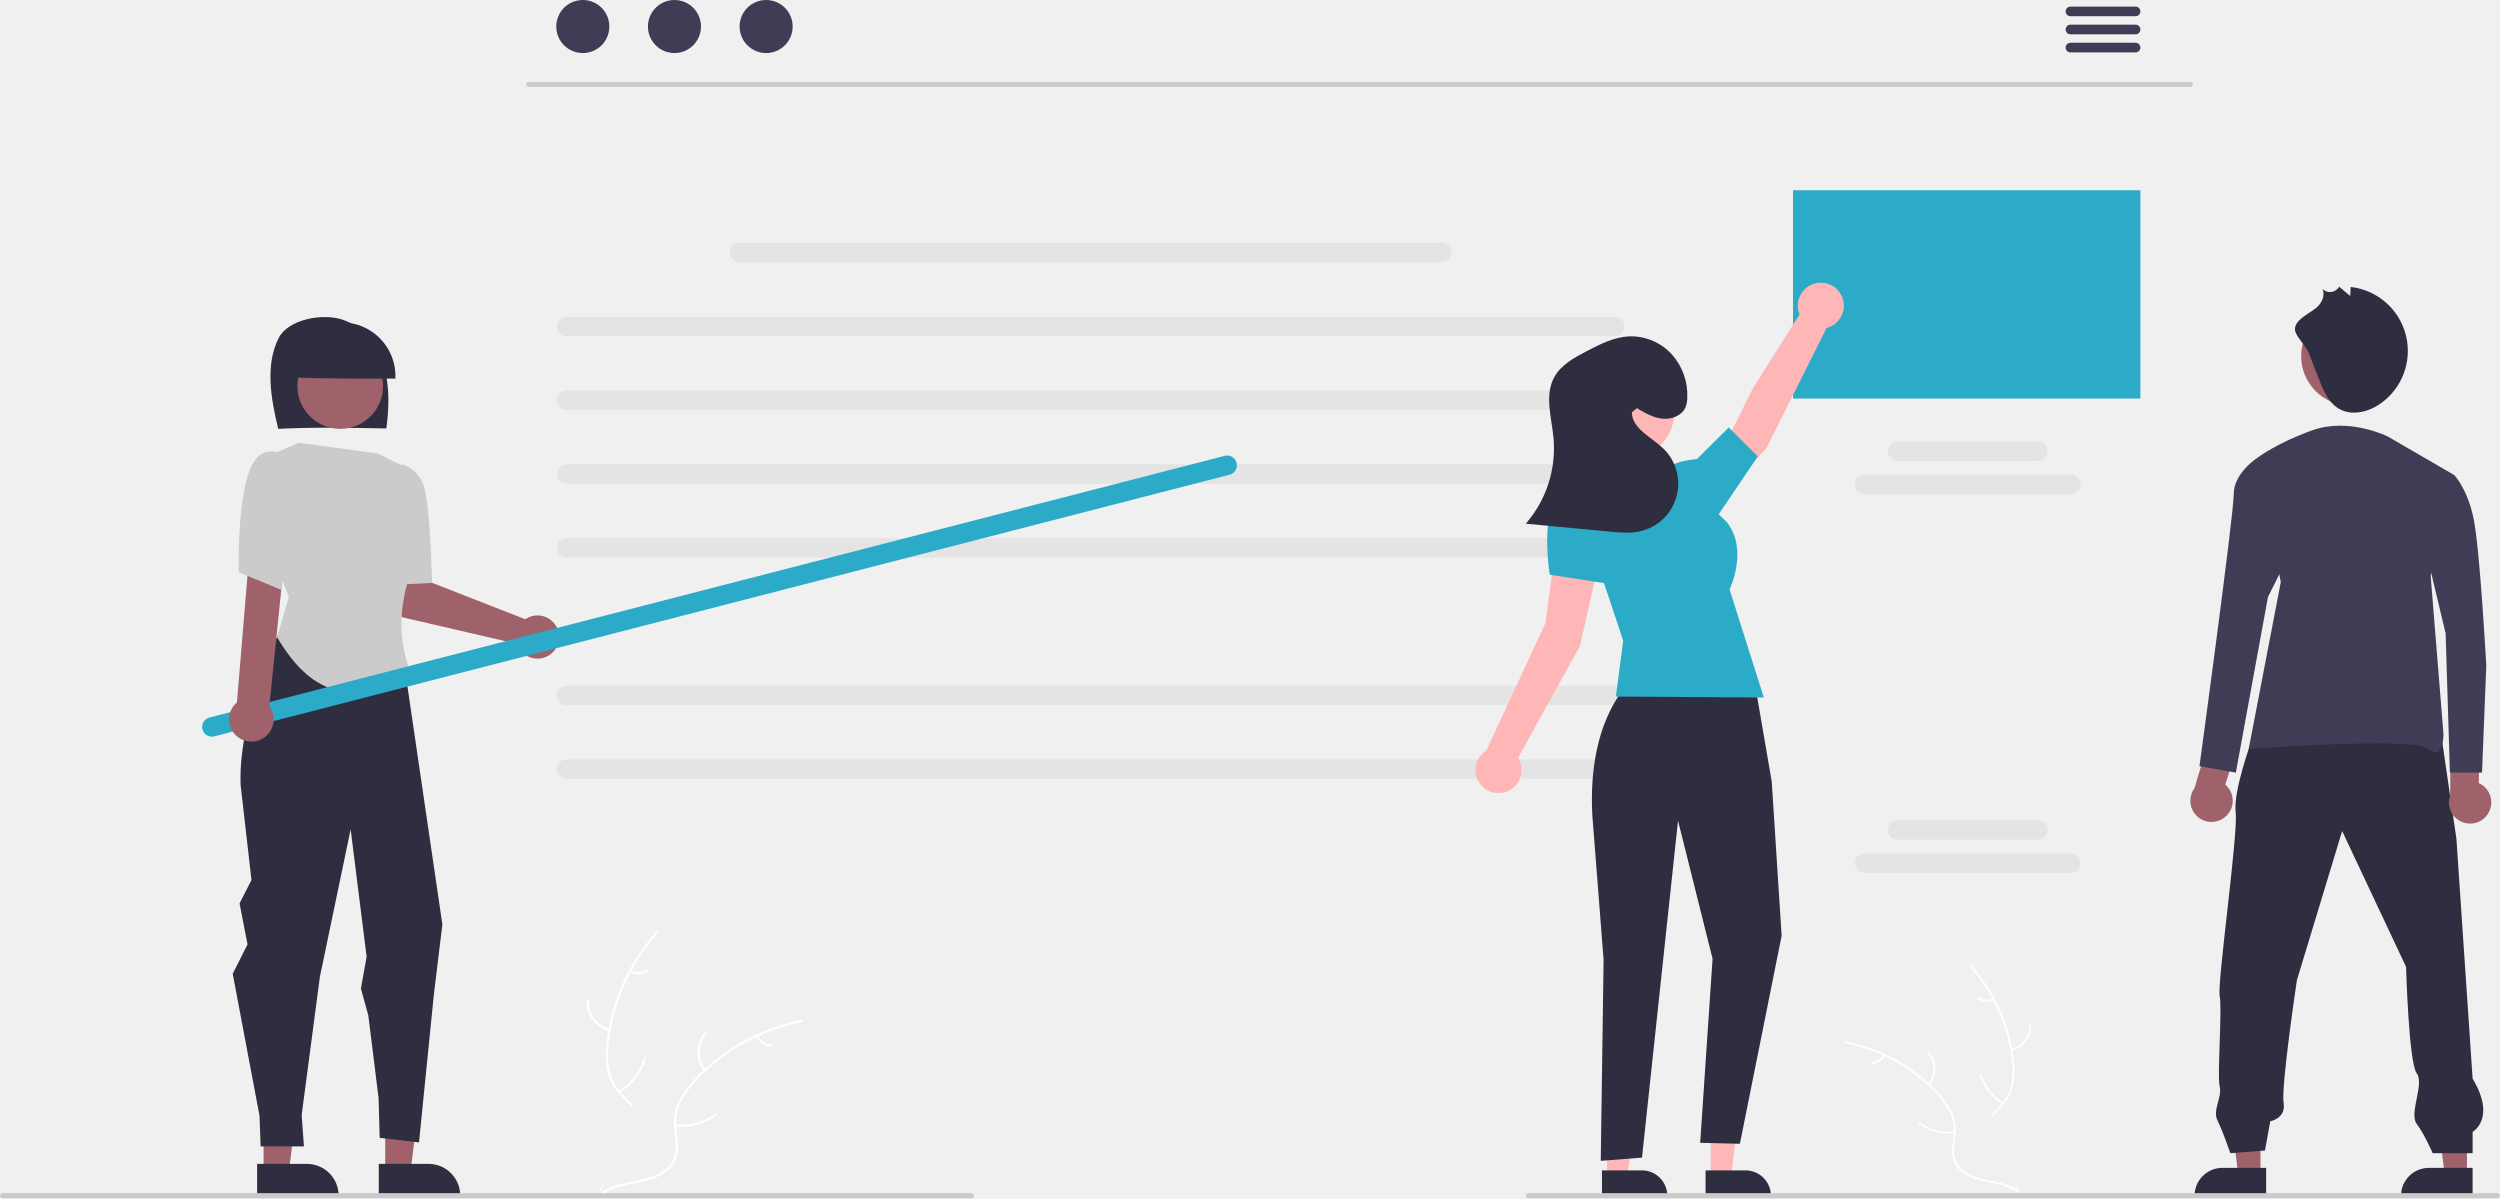
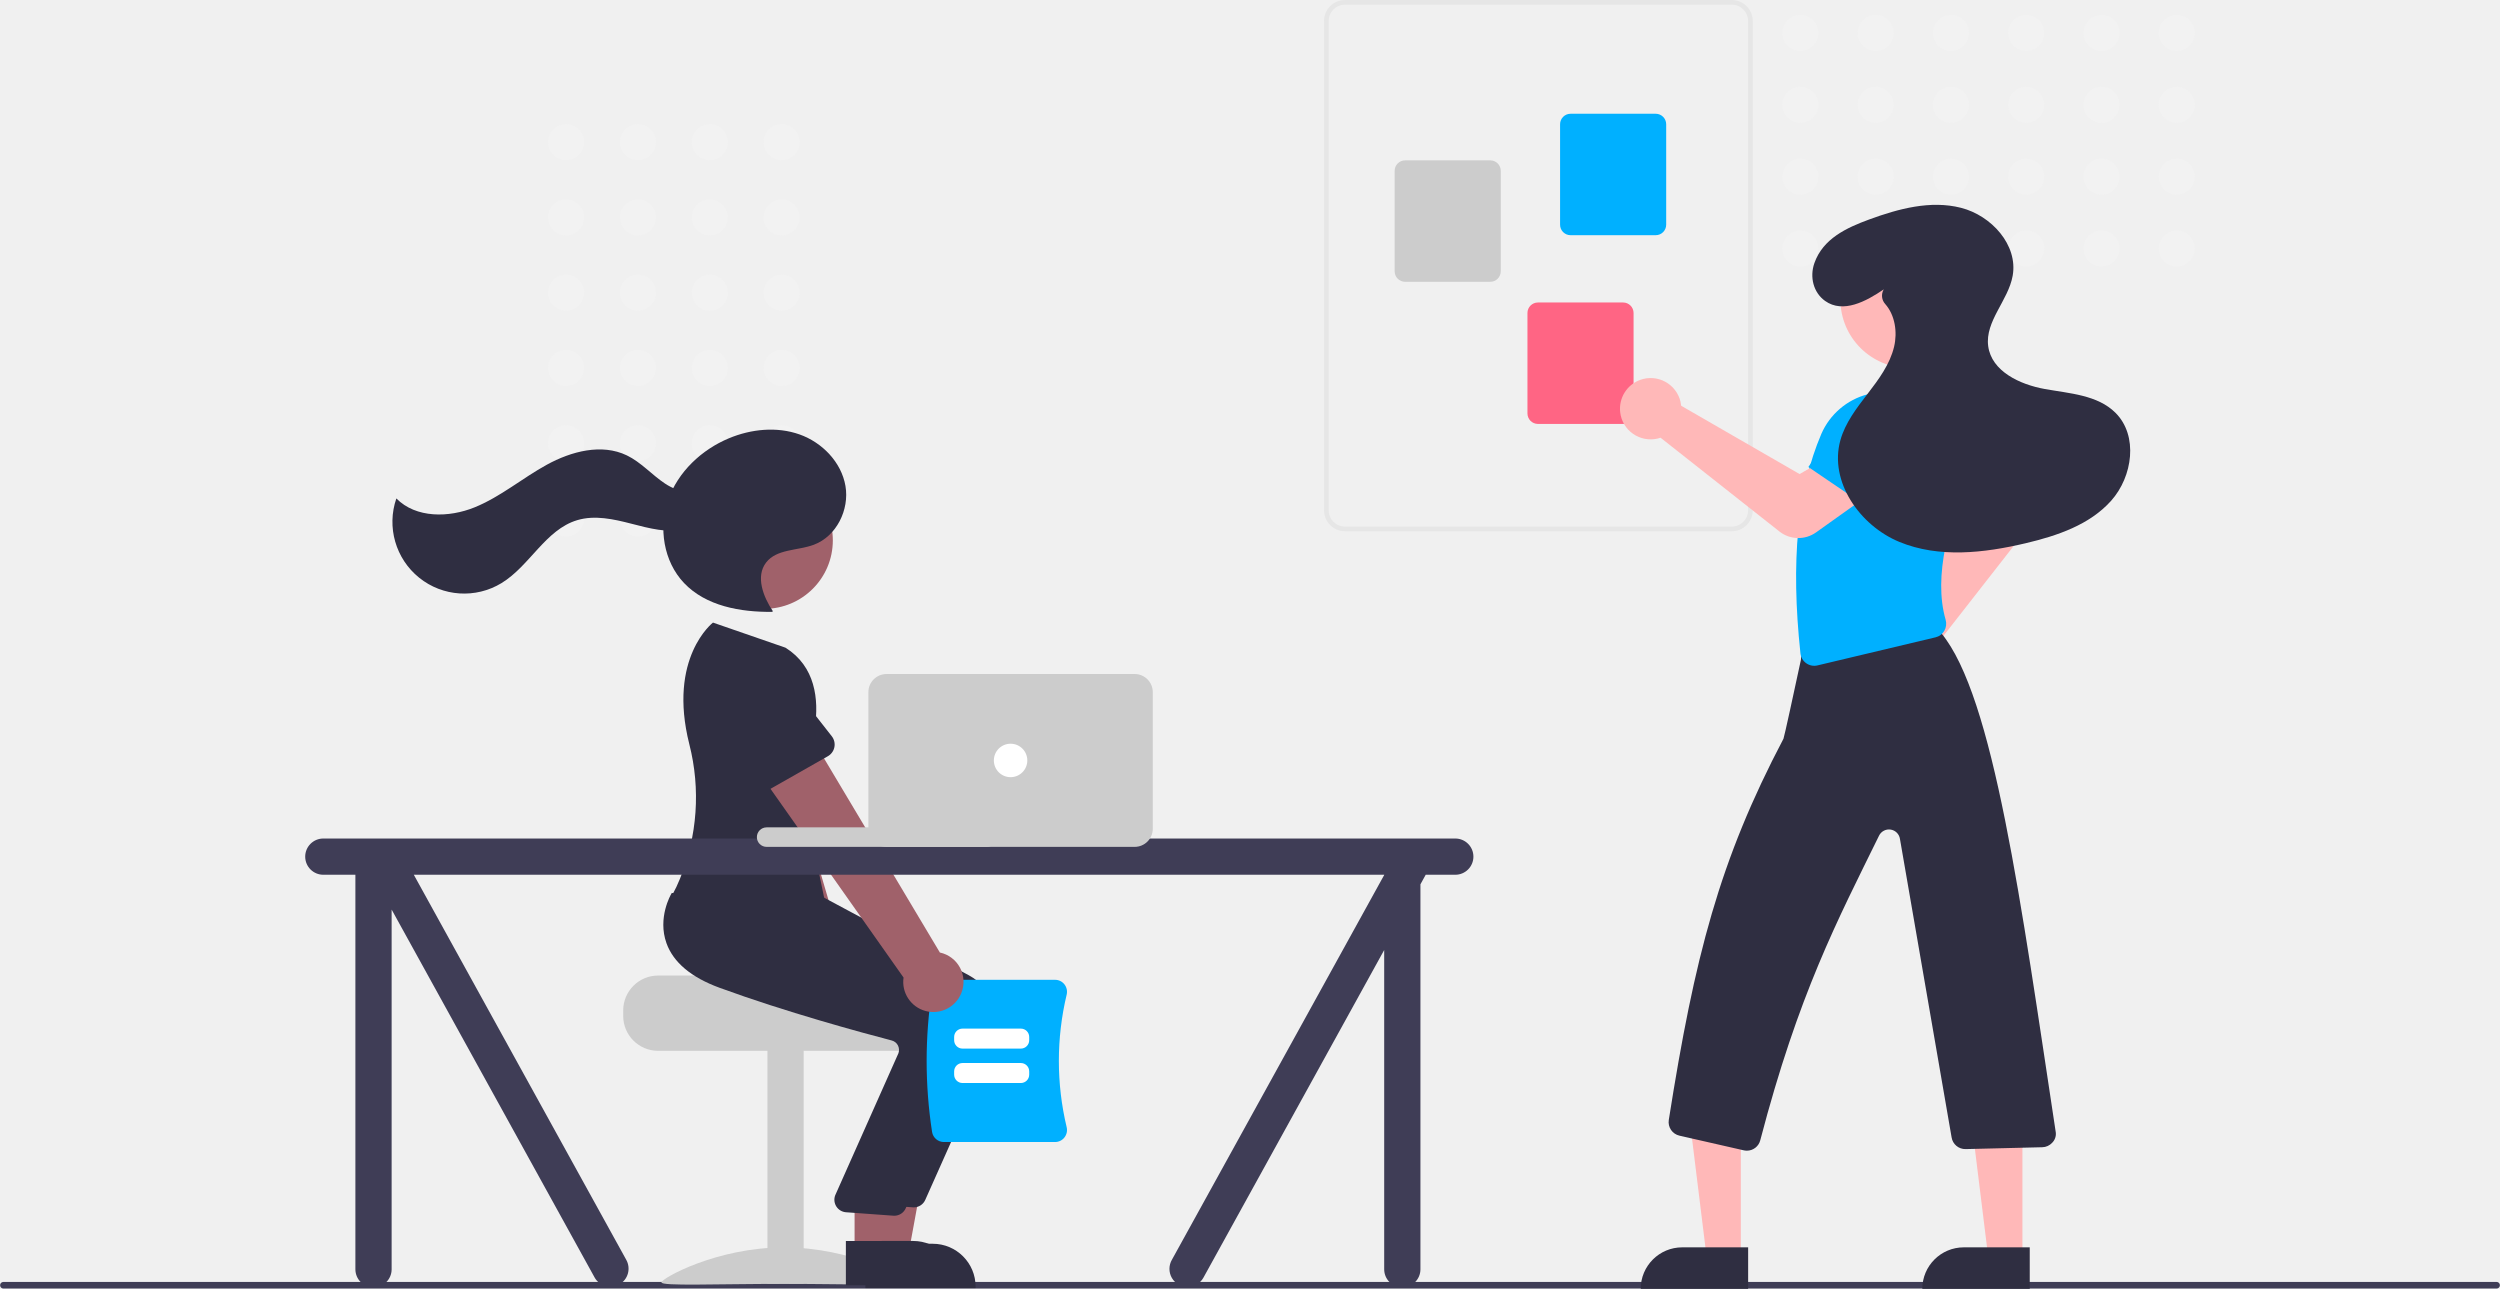
- <svg xmlns="http://www.w3.org/2000/svg" id="f0fbb583-2d55-47e7-b5da-af8190aa8b00" data-name="Layer 1" width="983" height="471.149" viewBox="0 0 983 471.149">
-   <path d="M333.732,626.165c2.431-19.55,14.548-38.813,33.193-45.176a90.77,90.77,0,0,0,.004,62.32c2.865,7.75,6.859,16.071,4.164,23.882-1.677,4.86-5.779,8.578-10.364,10.903-4.585,2.325-9.674,3.433-14.7,4.519l-.989.818C337.063,665.418,331.301,645.715,333.732,626.165Z" transform="translate(-108.5 -214.4253)" fill="#f0f0f0" />
-   <path d="M367.11,581.359a77.584,77.584,0,0,0-19.287,43.664,33.41,33.41,0,0,0,.38,10.461,19.162,19.162,0,0,0,4.766,8.888c2.148,2.36,4.619,4.526,6.156,7.367a11.733,11.733,0,0,1,.573,9.579c-1.357,3.892-4.032,7.065-6.755,10.076-3.024,3.344-6.217,6.769-7.503,11.202-.156.537-.98.264-.825-.272,2.236-7.712,9.723-12.093,13.293-19.039,1.666-3.241,2.365-7.004.803-10.426-1.366-2.992-3.912-5.227-6.107-7.598a20.448,20.448,0,0,1-4.984-8.517,30.887,30.887,0,0,1-.781-10.408,75.271,75.271,0,0,1,5.497-22.874,78.96,78.96,0,0,1,14.198-22.753c.371-.416.943.238.575.651Z" transform="translate(-108.5 -214.4253)" fill="#fff" />
-   <path d="M348.057,619.769a11.64,11.64,0,0,1-8.86-12.193c.044-.557.912-.514.867.043a10.778,10.778,0,0,0,8.265,11.326c.544.129.268.953-.272.825Z" transform="translate(-108.5 -214.4253)" fill="#fff" />
-   <path d="M351.722,643.319a22.435,22.435,0,0,0,10.019-12.921c.158-.537.982-.264.825.272a23.336,23.336,0,0,1-10.453,13.424c-.481.286-.869-.491-.391-.776Z" transform="translate(-108.5 -214.4253)" fill="#fff" />
-   <path d="M356.544,595.945a6.589,6.589,0,0,0,6.244-.317c.478-.292.865.486.391.776a7.383,7.383,0,0,1-6.907.366.449.449,0,0,1-.276-.548.436.436,0,0,1,.548-.276Z" transform="translate(-108.5 -214.4253)" fill="#fff" />
-   <path d="M423.758,615.909c-.293.191-.586.381-.88.579a86.772,86.772,0,0,0-11.095,8.662c-.271.242-.542.491-.806.74a91.477,91.477,0,0,0-19.867,27.195,88.835,88.835,0,0,0-4.866,12.59c-1.796,5.958-3.268,12.561-6.823,17.434a15.241,15.241,0,0,1-1.187,1.466H346.115c-.073-.037-.146-.066-.22-.103l-1.282.059c.052-.227.11-.462.161-.689.029-.132.066-.264.095-.396.022-.088.044-.176.059-.257.007-.029.015-.059.022-.081.015-.081.037-.154.052-.227q.484-1.968.997-3.935c0-.007,0-.007.007-.015a130.62,130.62,0,0,1,10.992-28.859c.147-.271.293-.55.454-.821a84.768,84.768,0,0,1,7.614-11.549,74.937,74.937,0,0,1,4.991-5.709,62.317,62.317,0,0,1,15.594-11.681c11.52-6.082,24.857-8.413,37.169-4.697C423.135,615.711,423.443,615.806,423.758,615.909Z" transform="translate(-108.5 -214.4253)" fill="#f0f0f0" />
-   <path d="M423.686,616.316a77.584,77.584,0,0,0-41.689,23.251,33.41,33.41,0,0,0-5.995,8.582,19.162,19.162,0,0,0-1.546,9.966c.294,3.178.963,6.394.48,9.588a11.733,11.733,0,0,1-5.309,7.993c-3.427,2.291-7.472,3.213-11.46,3.978-4.427.849-9.039,1.661-12.735,4.427-.448.335-.941-.379-.494-.714,6.429-4.811,15.044-3.802,22.077-7.198,3.282-1.585,6.106-4.168,6.919-7.841.711-3.211.024-6.529-.302-9.744a20.448,20.448,0,0,1,1.148-9.801,30.887,30.887,0,0,1,5.643-8.78,75.27,75.27,0,0,1,18.161-14.954,78.96,78.96,0,0,1,25.035-9.619c.547-.108.61.758.067.866Z" transform="translate(-108.5 -214.4253)" fill="#fff" />
-   <path d="M385.348,635.513a11.64,11.64,0,0,1,.267-15.07c.371-.418,1.038.138.667.557a10.778,10.778,0,0,0-.219,14.019c.356.43-.36.922-.714.494Z" transform="translate(-108.5 -214.4253)" fill="#fff" />
-   <path d="M374.095,656.524a22.435,22.435,0,0,0,15.779-4.285c.449-.333.943.381.494.714a23.336,23.336,0,0,1-16.428,4.425c-.556-.062-.398-.916.155-.854Z" transform="translate(-108.5 -214.4253)" fill="#fff" />
-   <path d="M406.468,621.601a6.589,6.589,0,0,0,5.176,3.506c.557.055.398.909-.155.854a7.383,7.383,0,0,1-5.735-3.866.449.449,0,0,1,.11-.604.436.436,0,0,1,.604.11Z" transform="translate(-108.5 -214.4253)" fill="#fff" />
-   <path d="M911.84,633.079c-2.102-16.902-12.577-33.555-28.696-39.055a78.472,78.472,0,0,1-.004,53.876c-2.477,6.7-5.929,13.894-3.6,20.646,1.45,4.202,4.996,7.416,8.96,9.426,3.964,2.01,8.364,2.968,12.708,3.907l.855.707C908.96,667.013,913.942,649.98,911.84,633.079Z" transform="translate(-108.5 -214.4253)" fill="#f0f0f0" />
-   <path d="M882.984,594.343a67.072,67.072,0,0,1,16.674,37.748,28.883,28.883,0,0,1-.329,9.044,16.566,16.566,0,0,1-4.12,7.684c-1.857,2.04-3.993,3.912-5.322,6.369a10.143,10.143,0,0,0-.496,8.281c1.173,3.365,3.485,6.107,5.84,8.711,2.614,2.891,5.375,5.852,6.486,9.684.135.464.847.228.713-.235-1.933-6.667-8.405-10.455-11.492-16.46-1.44-2.802-2.045-6.055-.695-9.013,1.181-2.587,3.382-4.519,5.28-6.569a17.677,17.677,0,0,0,4.309-7.363,26.702,26.702,0,0,0,.675-8.998,65.072,65.072,0,0,0-4.753-19.775,68.262,68.262,0,0,0-12.274-19.67c-.321-.359-.816.206-.497.563Z" transform="translate(-108.5 -214.4253)" fill="#fff" />
-   <path d="M899.456,627.549a10.063,10.063,0,0,0,7.66-10.541c-.038-.481-.788-.445-.75.037a9.318,9.318,0,0,1-7.145,9.791c-.47.112-.232.824.235.713Z" transform="translate(-108.5 -214.4253)" fill="#fff" />
-   <path d="M896.288,647.909a19.396,19.396,0,0,1-8.661-11.17c-.136-.464-.849-.228-.713.235a20.174,20.174,0,0,0,9.037,11.606c.416.247.752-.425.338-.67Z" transform="translate(-108.5 -214.4253)" fill="#fff" />
-   <path d="M892.119,606.953a5.696,5.696,0,0,1-5.398-.274c-.413-.252-.748.42-.338.67a6.383,6.383,0,0,0,5.971.316.388.388,0,0,0,.239-.474.377.377,0,0,0-.474-.239Z" transform="translate(-108.5 -214.4253)" fill="#fff" />
-   <path d="M834.011,624.212c.253.165.507.329.76.501a75.016,75.016,0,0,1,9.592,7.488c.234.209.469.424.697.64a79.083,79.083,0,0,1,17.175,23.511,76.799,76.799,0,0,1,4.207,10.884c1.552,5.151,2.826,10.859,5.898,15.072a13.174,13.174,0,0,0,1.026,1.267h27.768c.063-.032.127-.057.19-.089l1.109.051c-.045-.196-.095-.399-.14-.596-.025-.114-.057-.228-.082-.342-.019-.076-.038-.152-.051-.222-.006-.025-.013-.051-.019-.07-.013-.07-.032-.133-.045-.196q-.418-1.701-.862-3.402c0-.006,0-.006-.006-.013a112.922,112.922,0,0,0-9.503-24.949c-.127-.234-.253-.475-.393-.71a73.284,73.284,0,0,0-6.583-9.985,64.785,64.785,0,0,0-4.314-4.935,53.874,53.874,0,0,0-13.482-10.099c-9.959-5.258-21.49-7.273-32.133-4.061C834.55,624.041,834.284,624.123,834.011,624.212Z" transform="translate(-108.5 -214.4253)" fill="#f0f0f0" />
-   <path d="M834.074,624.565a67.073,67.073,0,0,1,36.04,20.101,28.884,28.884,0,0,1,5.183,7.419,16.566,16.566,0,0,1,1.336,8.616c-.254,2.747-.833,5.528-.415,8.289a10.143,10.143,0,0,0,4.59,6.91c2.963,1.98,6.46,2.778,9.907,3.439,3.828.734,7.815,1.436,11.009,3.827.387.29.814-.328.427-.617-5.558-4.16-13.006-3.287-19.086-6.223-2.837-1.37-5.278-3.604-5.981-6.778-.615-2.776-.021-5.644.261-8.423a17.677,17.677,0,0,0-.993-8.473,26.703,26.703,0,0,0-4.878-7.591,65.072,65.072,0,0,0-15.7-12.928,68.262,68.262,0,0,0-21.643-8.316c-.473-.094-.527.655-.058.749Z" transform="translate(-108.5 -214.4253)" fill="#fff" />
-   <path d="M867.218,641.16a10.063,10.063,0,0,0-.231-13.028c-.32-.361-.897.12-.576.481a9.318,9.318,0,0,1,.19,12.12c-.308.372.311.797.617.427Z" transform="translate(-108.5 -214.4253)" fill="#fff" />
-   <path d="M876.946,659.324a19.396,19.396,0,0,1-13.641-3.704c-.388-.288-.815.329-.427.617a20.174,20.174,0,0,0,14.202,3.826c.481-.053.344-.792-.134-.739Z" transform="translate(-108.5 -214.4253)" fill="#fff" />
-   <path d="M848.959,629.133a5.696,5.696,0,0,1-4.475,3.031c-.481.047-.344.786.134.739a6.383,6.383,0,0,0,4.958-3.342.388.388,0,0,0-.095-.522.377.377,0,0,0-.522.095Z" transform="translate(-108.5 -214.4253)" fill="#fff" />
-   <path d="M969.8,248.57H316.312a.948.948,0,0,1,0-1.897H969.8a.948.948,0,1,1,0,1.897Z" transform="translate(-108.5 -214.4253)" fill="#cacaca" />
-   <circle cx="229.16" cy="10.433" r="10.433" fill="#3f3d56" />
-   <circle cx="265.201" cy="10.433" r="10.433" fill="#3f3d56" />
-   <circle cx="301.242" cy="10.433" r="10.433" fill="#3f3d56" />
-   <path d="M948.205,220.807H922.597a1.897,1.897,0,0,1,0-3.794h25.608a1.897,1.897,0,1,1,0,3.794Z" transform="translate(-108.5 -214.4253)" fill="#3f3d56" />
-   <path d="M948.205,227.92H922.597a1.897,1.897,0,0,1,0-3.794h25.608a1.897,1.897,0,1,1,0,3.794Z" transform="translate(-108.5 -214.4253)" fill="#3f3d56" />
-   <path d="M948.205,235.034H922.597a1.897,1.897,0,0,1,0-3.794h25.608a1.897,1.897,0,1,1,0,3.794Z" transform="translate(-108.5 -214.4253)" fill="#3f3d56" />
-   <rect x="705.024" y="74.816" width="136.578" height="81.887" fill="#2babc8" />
-   <path d="M922.854,408.747H841.591a3.828,3.828,0,0,1,0-7.655h81.264a3.828,3.828,0,0,1,0,7.655Z" transform="translate(-108.5 -214.4253)" fill="#e4e4e4" />
-   <path d="M909.752,395.645h-55.059a3.828,3.828,0,1,1,0-7.655h55.059a3.828,3.828,0,1,1,0,7.655Z" transform="translate(-108.5 -214.4253)" fill="#e4e4e4" />
-   <rect x="705.024" y="223.724" width="136.578" height="81.887" fill="#f0f0f0" />
-   <path d="M922.854,557.655H841.591a3.828,3.828,0,0,1,0-7.655h81.264a3.828,3.828,0,0,1,0,7.655Z" transform="translate(-108.5 -214.4253)" fill="#e4e4e4" />
-   <path d="M909.752,544.553h-55.059a3.828,3.828,0,1,1,0-7.655h55.059a3.828,3.828,0,1,1,0,7.655Z" transform="translate(-108.5 -214.4253)" fill="#e4e4e4" />
-   <path d="M743.488,346.655H331.225a3.828,3.828,0,0,1,0-7.655H743.488a3.828,3.828,0,0,1,0,7.655Z" transform="translate(-108.5 -214.4253)" fill="#e4e4e4" />
-   <path d="M743.488,375.655H331.225a3.828,3.828,0,0,1,0-7.655H743.488a3.828,3.828,0,0,1,0,7.655Z" transform="translate(-108.5 -214.4253)" fill="#e4e4e4" />
-   <path d="M743.488,404.655H331.225a3.828,3.828,0,0,1,0-7.655H743.488a3.828,3.828,0,0,1,0,7.655Z" transform="translate(-108.5 -214.4253)" fill="#e4e4e4" />
-   <path d="M743.488,433.655H331.225a3.828,3.828,0,0,1,0-7.655H743.488a3.828,3.828,0,0,1,0,7.655Z" transform="translate(-108.5 -214.4253)" fill="#e4e4e4" />
-   <path d="M743.488,491.655H331.225a3.828,3.828,0,0,1,0-7.655H743.488a3.828,3.828,0,0,1,0,7.655Z" transform="translate(-108.5 -214.4253)" fill="#e4e4e4" />
-   <path d="M743.488,520.655H331.225a3.828,3.828,0,0,1,0-7.655H743.488a3.828,3.828,0,0,1,0,7.655Z" transform="translate(-108.5 -214.4253)" fill="#e4e4e4" />
-   <path d="M675.386,317.553H399.327a3.828,3.828,0,1,1,0-7.655h276.059a3.828,3.828,0,1,1,0,7.655Z" transform="translate(-108.5 -214.4253)" fill="#e4e4e4" />
-   <polygon points="672.663 462.791 680.633 462.791 684.425 432.047 672.662 432.048 672.663 462.791" fill="#ffb6b6" />
-   <path d="M779.13,674.614l15.697-.001h.001a10.004,10.004,0,0,1,10.003,10.003v.325l-25.7.001Z" transform="translate(-108.5 -214.4253)" fill="#2f2e41" />
-   <polygon points="631.925 462.791 639.895 462.791 643.687 432.047 631.923 432.048 631.925 462.791" fill="#ffb6b6" />
-   <path d="M738.392,674.614l15.697-.001h.001a10.004,10.004,0,0,1,10.003,10.003v.325l-25.7.001Z" transform="translate(-108.5 -214.4253)" fill="#2f2e41" />
-   <path d="M833.498,334.628a9.053,9.053,0,1,0-17.426,3.439l-18.317,28.98-11.402,22.98,9.41,8.351,7.241-7.621,23.683-47.366A9.048,9.048,0,0,0,833.498,334.628Z" transform="translate(-108.5 -214.4253)" fill="#ffb6b6" />
-   <path d="M738.442,429.684l-17.954-2.783-4.277,32.481-23.302,50.145a9.057,9.057,0,1,0,12.483,2.904l24.364-43.995Z" transform="translate(-108.5 -214.4253)" fill="#ffb6b6" />
-   <path d="M748.391,483.794s-15.789,14.6-13.782,51.31l4.423,56.712-1.115,79.054,16.217-1.274,14.168-132.484,13.579,54.318L777.005,663.787l15.621.362,16.413-81.773L805.149,521.761,798.614,483.794Z" transform="translate(-108.5 -214.4253)" fill="#2f2e41" />
-   <path d="M765.283,398.3l-37.721,10.562,19.18,57.465-2.867,21.984,58.16.377-13.469-42.491s7.559-15.544-1.072-26.439Z" transform="translate(-108.5 -214.4253)" fill="#2babc8" />
-   <path d="M760.757,407.353l4.526-9.053s-.146-2.275,10.489-3.401l12.478-12.402L799.672,393.88l-19.3,28.561Z" transform="translate(-108.5 -214.4253)" fill="#2babc8" />
-   <path d="M742.651,416.406s-13.579-15.088-21.124-7.544-3.676,31.533-3.676,31.533l23.497,3.646Z" transform="translate(-108.5 -214.4253)" fill="#2babc8" />
-   <path id="a1b14455-bb06-4eca-a63d-5bd2b70c7569" data-name="Ellipse 358" d="M749.538,358.407c23.126.104,23.124,35.266-.001,35.367C726.412,393.67,726.414,358.508,749.538,358.407Z" transform="translate(-108.5 -214.4253)" fill="#ffb6b6" />
-   <path d="M752.113,374.922c3.126,1.841,6.374,3.724,9.98,4.118s7.689-1.123,9.136-4.45a10.265,10.265,0,0,0,.708-3.616,24.036,24.036,0,0,0-6.084-17.224,21.797,21.797,0,0,0-16.727-7.072c-5.975.26-11.497,3.088-16.8,5.856-4.876,2.545-10.025,5.349-12.674,10.169-3.926,7.142-1.064,15.887-.302,24.002a45.217,45.217,0,0,1-10.901,33.632l32.904,3.118c4.004.379,8.088.754,12.013-.122a19.201,19.201,0,0,0,9.132-32.572c-4.67-4.496-12.181-7.68-12.366-14.16" transform="translate(-108.5 -214.4253)" fill="#2f2e41" />
-   <polygon points="888.827 462.055 880.097 462.055 875.944 428.383 888.828 428.383 888.827 462.055" fill="#9f616a" />
-   <path d="M999.553,684.942l-28.148-.001v-.356A10.957,10.957,0,0,1,982.361,673.629h.001l17.192.001Z" transform="translate(-108.5 -214.4253)" fill="#2f2e41" />
-   <polygon points="970.002 462.055 961.272 462.055 957.119 428.383 970.003 428.383 970.002 462.055" fill="#9f616a" />
-   <path d="M1080.728,684.942l-28.148-.001v-.356a10.957,10.957,0,0,1,10.956-10.956h.001l17.192.001Z" transform="translate(-108.5 -214.4253)" fill="#2f2e41" />
-   <path d="M993.847,505.604s-7.328,19.889-6.281,28.263-7.327,66.994-6.281,72.228-1.047,31.404,0,35.591-2.938,9.188-.844,13.376,5.032,12.794,5.032,12.794l13.608-1.047,2.094-11.515s6.281-1.047,5.234-7.328,5.234-48.152,5.234-48.152l17.795-58.62,25.123,53.386s1.047,37.684,4.187,41.871-3.14,15.702,0,19.889,6.281,11.515,6.281,11.515h15.702v-8.374s9.421-5.234,0-20.936l-6.366-94.296-6.281-42.918Z" transform="translate(-108.5 -214.4253)" fill="#2f2e41" />
-   <circle cx="924.37" cy="140.004" r="19.551" fill="#a0616a" />
-   <path d="M1016.232,353.081q2.069,5.287,4.139,10.574c1.696,4.333,3.639,8.969,7.614,11.388,4.908,2.986,11.463,1.53,16.212-1.704a25.316,25.316,0,0,0-11.395-46.077l-.196,3.539-4.343-3.64a4.222,4.222,0,0,1-6.563.928c1.141,2.365-.176,5.249-2.077,7.061-2.336,2.225-9.017,4.9-8.74,8.878C1011.066,346.682,1015.155,350.329,1016.232,353.081Z" transform="translate(-108.5 -214.4253)" fill="#2f2e41" />
-   <path d="M1086.688,534.525a8.279,8.279,0,0,0-3.547-12.188l.391-18.914-11.436-3.041L1071.919,527.1a8.323,8.323,0,0,0,14.769,7.425Z" transform="translate(-108.5 -214.4253)" fill="#9f616a" />
-   <path d="M1047.393,386.064s-15.151-7.575-29.46-2.525-21.884,10.942-21.884,10.942l9.259,48.819-12.626,65.653s64.812-5.05,70.703,0,5.892-5.892,5.892-5.892l-5.05-62.286,9.259-39.56Z" transform="translate(-108.5 -214.4253)" fill="#3f3d56" />
-   <path d="M983.447,535.645a8.278,8.278,0,0,0,.017-12.694l5.685-18.043-10.122-6.129L971.357,524.372a8.323,8.323,0,0,0,12.091,11.273Z" transform="translate(-108.5 -214.4253)" fill="#9f616a" />
-   <path d="M1001.941,394.482h-5.892s-9.259,5.892-9.259,14.309S973.323,515.688,973.323,515.688l14.309,2.525,12.626-69.02,9.259-18.518Z" transform="translate(-108.5 -214.4253)" fill="#3f3d56" />
-   <path d="M1057.494,401.215h15.992s5.05,5.05,7.575,16.834,5.05,58.078,5.05,58.078l-1.683,42.085h-12.626l-1.683-54.711-8.417-35.352Z" transform="translate(-108.5 -214.4253)" fill="#3f3d56" />
-   <path d="M316.181,457.229a8.533,8.533,0,0,0-1.159.679L277.58,443.272l-1.484-9.653-14.86.336.967,17.344a6.485,6.485,0,0,0,5.009,5.956l44.552,10.335a8.509,8.509,0,1,0,4.417-10.362Z" transform="translate(-108.5 -214.4253)" fill="#9f616a" />
-   <polygon points="151.465 460.884 161.403 460.883 166.13 422.552 151.463 422.552 151.465 460.884" fill="#9f616a" />
-   <path d="M257.43,672.065l19.571-.001h.001A12.473,12.473,0,0,1,289.474,684.536v.405l-32.044.001Z" transform="translate(-108.5 -214.4253)" fill="#2f2e41" />
-   <polygon points="103.639 460.884 113.577 460.883 118.305 422.552 103.638 422.552 103.639 460.884" fill="#9f616a" />
-   <path d="M209.604,672.065l19.571-.001h.001A12.473,12.473,0,0,1,241.649,684.536v.405l-32.044.001Z" transform="translate(-108.5 -214.4253)" fill="#2f2e41" />
-   <path d="M217.902,383.059c-2.83-11.686-5.228-24.866.11-35.629,3.704-7.468,17.404-9.983,25.258-7.292s13.532,9.99,16.029,17.948,2.207,16.534,1.119,24.807C245.973,382.615,231.529,382.338,217.902,383.059Z" transform="translate(-108.5 -214.4253)" fill="#2f2e41" />
-   <circle cx="133.777" cy="151.787" r="16.843" fill="#9f616a" />
-   <path d="M221.686,362.743a21.156,21.156,0,1,1,42.286.557C249.555,363.331,235.139,363.362,221.686,362.743Z" transform="translate(-108.5 -214.4253)" fill="#2f2e41" />
-   <path d="M228.298,445.197l-7.044,11.74s-19.292,36.182-18.144,66.173l4.269,37.356-4.685,9.167,3.136,16.129-5.824,11.554,10.528,55.778.448,12.097h17.025l-.896-12.321,7.168-54.34,12.097-58.018,6.272,50.083-2.24,12.545,2.912,10.528,4.032,32.481.448,15.681,15.457,1.792,5.824-58.018,3.36-27.682L264.433,455.181Z" transform="translate(-108.5 -214.4253)" fill="#2f2e41" />
-   <path d="M226.064,388.509l-10.487,4.454-5.89,24.377,12.402,31.76-4.636,15.869c14.034,24.006,31.405,27.494,51.845,12.099-4.326-12.146-3.701-24.635.61-37.38,0,0,10.753-10.013,3.241-23.03l-7.165-19.448-8.871-4.435Z" transform="translate(-108.5 -214.4253)" fill="#cbcbcb" />
-   <path d="M263.917,401.449l2.381-4.421s6.279.944,8.843,8.503,3.231,38.092,3.231,38.092l-13.434.68Z" transform="translate(-108.5 -214.4253)" fill="#cbcbcb" />
-   <path d="M591.921,401.091,192.702,503.977a3.828,3.828,0,0,1-1.91-7.413L590.011,393.678a3.828,3.828,0,1,1,1.91,7.413Z" transform="translate(-108.5 -214.4253)" fill="#2babc8" />
-   <path d="M211.289,505.081a8.708,8.708,0,0,0,3.114-12.985l6.512-63.665H206.842l-5.175,62.165a8.755,8.755,0,0,0,9.621,14.484Z" transform="translate(-108.5 -214.4253)" fill="#9f616a" />
-   <path d="M224.147,400.163l-4.932-6.972s-8.673-5.88-13.094,7.652-3.741,38.602-3.741,38.602l16.835,6.972Z" transform="translate(-108.5 -214.4253)" fill="#cbcbcb" />
-   <path d="M490.5,685.575h-381a1,1,0,0,1,0-2h381a1,1,0,0,1,0,2Z" transform="translate(-108.5 -214.4253)" fill="#cacaca" />
-   <path d="M1090.5,685.575h-381a1,1,0,0,1,0-2h381a1,1,0,0,1,0,2Z" transform="translate(-108.5 -214.4253)" fill="#cacaca" />
+ <svg xmlns="http://www.w3.org/2000/svg" data-name="Layer 1" width="896.675" height="462.272" viewBox="0 0 896.675 462.272">
+   <path d="M1047.147,681.033H152.853a1.191,1.191,0,0,1,0-2.381h894.294a1.191,1.191,0,0,1,0,2.381Z" transform="translate(-151.6623 -218.8641)" fill="#3f3d56" />
+   <circle cx="280.353" cy="50.98" r="6.467" fill="#f2f2f2" />
+   <circle cx="254.58" cy="50.98" r="6.467" fill="#f2f2f2" />
+   <circle cx="228.807" cy="50.98" r="6.467" fill="#f2f2f2" />
+   <circle cx="203.033" cy="50.98" r="6.467" fill="#f2f2f2" />
+   <circle cx="280.353" cy="77.98" r="6.467" fill="#f2f2f2" />
+   <circle cx="254.58" cy="77.98" r="6.467" fill="#f2f2f2" />
+   <circle cx="228.807" cy="77.98" r="6.467" fill="#f2f2f2" />
+   <circle cx="203.033" cy="77.98" r="6.467" fill="#f2f2f2" />
+   <circle cx="280.353" cy="104.98" r="6.467" fill="#f2f2f2" />
+   <circle cx="254.58" cy="104.98" r="6.467" fill="#f2f2f2" />
+   <circle cx="228.807" cy="104.98" r="6.467" fill="#f2f2f2" />
+   <circle cx="203.033" cy="104.98" r="6.467" fill="#f2f2f2" />
+   <circle cx="280.353" cy="131.98" r="6.467" fill="#f2f2f2" />
+   <circle cx="254.58" cy="131.98" r="6.467" fill="#f2f2f2" />
+   <circle cx="228.807" cy="131.98" r="6.467" fill="#f2f2f2" />
+   <circle cx="203.033" cy="131.98" r="6.467" fill="#f2f2f2" />
+   <circle cx="280.353" cy="158.98" r="6.467" fill="#f2f2f2" />
+   <circle cx="254.58" cy="158.98" r="6.467" fill="#f2f2f2" />
+   <circle cx="228.807" cy="158.98" r="6.467" fill="#f2f2f2" />
+   <circle cx="203.033" cy="158.98" r="6.467" fill="#f2f2f2" />
+   <circle cx="280.353" cy="185.98" r="6.467" fill="#f2f2f2" />
+   <circle cx="254.58" cy="185.98" r="6.467" fill="#f2f2f2" />
+   <circle cx="228.807" cy="185.98" r="6.467" fill="#f2f2f2" />
+   <circle cx="203.033" cy="185.98" r="6.467" fill="#f2f2f2" />
+   <path d="M375.19,581.264v2a12.511,12.511,0,0,0,12.5,12.5h90a12.505,12.505,0,0,0,12.5-12.5v-2a12.41,12.41,0,0,0-2.9-8,12.859,12.859,0,0,0-2.11-2s-49.48-1.12-49.48-2.5H387.69A12.517,12.517,0,0,0,375.19,581.264Z" transform="translate(-151.6623 -218.8641)" fill="#ccc" />
+   <rect x="275.252" y="376.403" width="13" height="84" fill="#ccc" />
+   <path d="M476.914,678.811c0,1.405-19.699.543-44,.543s-44,.861-44-.543,19.699-12.543,44-12.543S476.914,677.406,476.914,678.811Z" transform="translate(-151.6623 -218.8641)" fill="#ccc" />
+   <path d="M459.041,579.568a10.743,10.743,0,0,0-3.807-16.027L427.681,469.656l-20.981,10.276,33.681,89.055a10.801,10.801,0,0,0,18.66,10.581Z" transform="translate(-151.6623 -218.8641)" fill="#a0616a" />
+   <path d="M433.923,485.335l-23.483,6.357a4.817,4.817,0,0,1-6.042-4.086l-2.838-24.087a13.377,13.377,0,0,1,25.846-6.915l9.674,22.156a4.817,4.817,0,0,1-3.156,6.576Z" transform="translate(-151.6623 -218.8641)" fill="#00b0ff" />
+   <polygon points="313.516 450.101 325.776 450.1 331.609 418.304 313.514 418.304 313.516 450.101" fill="#a0616a" />
+   <path d="M462.051,664.962l24.144-.001h.001a15.386,15.386,0,0,1,15.386,15.386v.5l-39.531.001Z" transform="translate(-151.6623 -218.8641)" fill="#2f2e41" />
+   <path d="M479.409,651.914q-.214,0-.43-.021l-16.967-1.235a4.5,4.5,0,0,1-3.809-6.029l22.707-51.015a3.498,3.498,0,0,0-.196-2.799,3.451,3.451,0,0,0-2.211-1.76c-10.677-2.791-38.072-10.223-61.786-18.918-10.16-3.726-16.559-9.109-19.019-16.002-3.243-9.087,1.555-17.374,1.76-17.722l.161-.272,22.315,2.028,24.191,2.058,53.013,28.428a20.086,20.086,0,0,1,8.819,25.784l-24.441,54.808A4.497,4.497,0,0,1,479.409,651.914Z" transform="translate(-151.6623 -218.8641)" fill="#2f2e41" />
+   <circle cx="274.15" cy="193.816" r="24.561" fill="#a0616a" />
+   <polygon points="306.516 449.101 318.776 449.1 324.609 417.304 306.514 417.304 306.516 449.101" fill="#a0616a" />
+   <path d="M455.051,663.962l24.144-.001h.001a15.386,15.386,0,0,1,15.386,15.386v.5l-39.531.001Z" transform="translate(-151.6623 -218.8641)" fill="#2f2e41" />
+   <path d="M472.409,654.914q-.214,0-.43-.021l-16.967-1.235a4.5,4.5,0,0,1-3.809-6.029l22.707-51.015a3.498,3.498,0,0,0-.196-2.799,3.451,3.451,0,0,0-2.211-1.76c-10.677-2.791-38.072-10.223-61.786-18.918-10.16-3.726-16.559-9.109-19.019-16.002-3.243-9.087,1.555-17.374,1.76-17.722l.161-.272,22.315,2.028,24.191,2.058,53.013,28.428a20.086,20.086,0,0,1,8.819,25.784l-24.441,54.808A4.497,4.497,0,0,1,472.409,654.914Z" transform="translate(-151.6623 -218.8641)" fill="#2f2e41" />
+   <path d="M433.387,451.168l-26-9s-16.322,12.54-8.481,43.649a77.012,77.012,0,0,1-3.4,48.32,49.778,49.778,0,0,1-2.619,5.531s29,35,56,9l-10.5-50.5S454.887,464.668,433.387,451.168Z" transform="translate(-151.6623 -218.8641)" fill="#2f2e41" />
+   <path d="M428.862,438.076c-3.496-5.232-6.254-12.488-2.406-17.466,3.799-4.914,11.292-4.19,17.111-6.365,8.104-3.029,12.804-12.549,11.338-21.076s-8.31-15.594-16.464-18.486-17.348-1.951-25.333,1.379c-9.829,4.1-18.261,12.03-21.797,22.076s-1.646,22.108,5.689,29.83c7.864,8.278,20.206,10.485,31.623,10.351" transform="translate(-151.6623 -218.8641)" fill="#2f2e41" />
+   <path d="M406.015,393.444c-4.405,3.586-11.125,1.993-15.854-1.154s-8.565-7.628-13.681-10.096c-9.019-4.35-19.924-1.458-28.702,3.36s-16.559,11.475-25.831,15.256-21.104,3.968-28.125-3.172a25.732,25.732,0,0,0,37.71,30.371c10.159-6.188,15.771-19.164,27.166-22.579,6.306-1.89,13.076-.368,19.449,1.281s13.018,3.43,19.449,2.027,12.447-7.183,11.629-13.715Z" transform="translate(-151.6623 -218.8641)" fill="#2f2e41" />
+   <path d="M485.969,624.871a167.506,167.506,0,0,1,0-50.975,4.303,4.303,0,0,1,4.237-3.606h39.873a4.247,4.247,0,0,1,3.355,1.626,4.319,4.319,0,0,1,.807,3.705,102.328,102.328,0,0,0-0,47.525,4.318,4.318,0,0,1-.807,3.705,4.247,4.247,0,0,1-3.355,1.626H490.206A4.303,4.303,0,0,1,485.969,624.871Z" transform="translate(-151.6623 -218.8641)" fill="#00b0ff" />
+   <path d="M517.808,594.966H496.885a3.003,3.003,0,0,1-3-3v-1.172a3.003,3.003,0,0,1,3-3h20.924a3.003,3.003,0,0,1,3,3v1.172A3.003,3.003,0,0,1,517.808,594.966Z" transform="translate(-151.6623 -218.8641)" fill="#fff" />
+   <path d="M517.808,607.311H496.885a3.003,3.003,0,0,1-3-3v-1.172a3.003,3.003,0,0,1,3-3h20.924a3.003,3.003,0,0,1,3,3V604.311A3.003,3.003,0,0,1,517.808,607.311Z" transform="translate(-151.6623 -218.8641)" fill="#fff" />
+   <path d="M496.454,575.068a10.743,10.743,0,0,0-7.69-14.567L438.628,476.477,420.88,491.669l54.862,77.816a10.801,10.801,0,0,0,20.712,5.584Z" transform="translate(-151.6623 -218.8641)" fill="#a0616a" />
+   <path d="M448.589,490.099l-21.15,12.022a4.817,4.817,0,0,1-6.871-2.446l-8.766-22.614a13.377,13.377,0,0,1,23.298-13.153l14.903,19.036a4.817,4.817,0,0,1-1.413,7.156Z" transform="translate(-151.6623 -218.8641)" fill="#2f2e41" />
+   <path d="M673.63,519.614h-406a6.5,6.5,0,1,0,0,13h11.5v141.5a6.5,6.5,0,0,0,13,0V545.104l72.871,132.078a6.5,6.5,0,0,0,11.258-6.5L300.083,532.614H648.13v.084l-76.129,137.984a6.5,6.5,0,1,0,11.258,6.5L648.13,559.604V674.114a6.5,6.5,0,0,0,13,0V536.041l1.891-3.427h10.609a6.5,6.5,0,0,0,0-13Z" transform="translate(-151.6623 -218.8641)" fill="#3f3d56" />
+   <rect x="271.467" y="296.75" width="86" height="7" rx="3.5" fill="#ccc" />
+   <path d="M558.63,522.614h-89a6.507,6.507,0,0,1-6.5-6.5v-49a6.507,6.507,0,0,1,6.5-6.5h89a6.507,6.507,0,0,1,6.5,6.5v49A6.507,6.507,0,0,1,558.63,522.614Z" transform="translate(-151.6623 -218.8641)" fill="#ccc" />
+   <circle cx="362.467" cy="272.75" r="6" fill="#fff" />
+   <path d="M626.55,401.886v-175.5a7.53,7.53,0,0,1,7.521-7.521H772.8a7.53,7.53,0,0,1,7.521,7.521v175.5a7.53,7.53,0,0,1-7.521,7.521H634.072A7.53,7.53,0,0,1,626.55,401.886Zm7.521-181.35a5.857,5.857,0,0,0-5.85,5.85v175.5a5.857,5.857,0,0,0,5.85,5.85H772.8a5.857,5.857,0,0,0,5.85-5.85v-175.5a5.857,5.857,0,0,0-5.85-5.85Z" transform="translate(-151.6623 -218.8641)" fill="#e6e6e6" />
+   <path d="M711.215,299.462V263.426a3.765,3.765,0,0,1,3.761-3.761h30.537a3.765,3.765,0,0,1,3.761,3.761v36.036a3.765,3.765,0,0,1-3.761,3.761h-30.537A3.765,3.765,0,0,1,711.215,299.462Z" transform="translate(-151.6623 -218.8641)" fill="#00b0ff" />
+   <path d="M651.88,316.176V280.14a3.765,3.765,0,0,1,3.761-3.761h30.537a3.765,3.765,0,0,1,3.761,3.761v36.036a3.765,3.765,0,0,1-3.761,3.761h-30.537A3.765,3.765,0,0,1,651.88,316.176Z" transform="translate(-151.6623 -218.8641)" fill="#ccc" />
+   <path d="M699.515,367.155V331.119a3.765,3.765,0,0,1,3.761-3.761h30.537a3.765,3.765,0,0,1,3.761,3.761v36.036a3.765,3.765,0,0,1-3.761,3.761h-30.537A3.765,3.765,0,0,1,699.515,367.155Z" transform="translate(-151.6623 -218.8641)" fill="#ff6584" />
+   <circle cx="780.741" cy="11.82" r="6.467" fill="#f2f2f2" />
+   <circle cx="780.741" cy="37.594" r="6.467" fill="#f2f2f2" />
+   <circle cx="780.741" cy="63.367" r="6.467" fill="#f2f2f2" />
+   <circle cx="780.741" cy="89.14" r="6.467" fill="#f2f2f2" />
+   <circle cx="753.741" cy="11.82" r="6.467" fill="#f2f2f2" />
+   <circle cx="753.741" cy="37.594" r="6.467" fill="#f2f2f2" />
+   <circle cx="753.741" cy="63.367" r="6.467" fill="#f2f2f2" />
+   <circle cx="753.741" cy="89.14" r="6.467" fill="#f2f2f2" />
+   <circle cx="726.741" cy="11.82" r="6.467" fill="#f2f2f2" />
+   <circle cx="726.741" cy="37.594" r="6.467" fill="#f2f2f2" />
+   <circle cx="726.741" cy="63.367" r="6.467" fill="#f2f2f2" />
+   <circle cx="726.741" cy="89.14" r="6.467" fill="#f2f2f2" />
+   <circle cx="699.741" cy="11.82" r="6.467" fill="#f2f2f2" />
+   <circle cx="699.741" cy="37.594" r="6.467" fill="#f2f2f2" />
+   <circle cx="699.741" cy="63.367" r="6.467" fill="#f2f2f2" />
+   <circle cx="699.741" cy="89.14" r="6.467" fill="#f2f2f2" />
+   <circle cx="672.741" cy="11.82" r="6.467" fill="#f2f2f2" />
+   <circle cx="672.741" cy="37.594" r="6.467" fill="#f2f2f2" />
+   <circle cx="672.741" cy="63.367" r="6.467" fill="#f2f2f2" />
+   <circle cx="672.741" cy="89.14" r="6.467" fill="#f2f2f2" />
+   <circle cx="645.741" cy="11.82" r="6.467" fill="#f2f2f2" />
+   <circle cx="645.741" cy="37.594" r="6.467" fill="#f2f2f2" />
+   <circle cx="645.741" cy="63.367" r="6.467" fill="#f2f2f2" />
+   <circle cx="645.741" cy="89.14" r="6.467" fill="#f2f2f2" />
+   <path d="M823.457,460.117a11.003,11.003,0,0,1,7.768-14.464,10.59,10.59,0,0,1,1.451-.236l24.303-42.599-6.137-10.542,15.275-11.785,11.687,16.232a11.149,11.149,0,0,1-.26,13.309L844.179,452.745a10.507,10.507,0,0,1,.311,1.035A11.003,11.003,0,0,1,835.13,467.269a10.706,10.706,0,0,1-1.347.084A11.036,11.036,0,0,1,823.457,460.117Z" transform="translate(-151.6623 -218.8641)" fill="#ffb8b8" />
+   <polygon points="624.38 450.888 612.12 450.887 606.288 403.599 624.382 403.6 624.38 450.888" fill="#ffb8b8" />
+   <path d="M603.363,447.384H627.007a0,0,0,0,1,0,0v14.887a0,0,0,0,1,0,0H588.476a0,0,0,0,1,0,0v0A14.887,14.887,0,0,1,603.363,447.384Z" fill="#2f2e41" />
+   <polygon points="725.38 450.888 713.12 450.887 707.288 403.599 725.382 403.6 725.38 450.888" fill="#ffb8b8" />
+   <path d="M704.363,447.384H728.007a0,0,0,0,1,0,0v14.887a0,0,0,0,1,0,0H689.476a0,0,0,0,1,0,0v0A14.887,14.887,0,0,1,704.363,447.384Z" fill="#2f2e41" />
+   <path d="M869.518,382.793l-27.525,10.459-6.72-18.667a11.168,11.168,0,0,1,5.002-13.5h0a11.168,11.168,0,0,1,14.262,2.784Z" transform="translate(-151.6623 -218.8641)" fill="#00b0ff" />
+   <path d="M777.101,631.452l-23.084-5.265a4.986,4.986,0,0,1-3.812-5.619c9.263-58.709,18.174-93.091,41.14-136.752.321-.814,3.907-17.338,6.247-28.285a4.972,4.972,0,0,1,4.214-5.024l43.044-6.625a5.57,5.57,0,0,1,2.021-.304l.43.082-.005.423c-.005.438-.441.504-.604.53l-.572.088a6.685,6.685,0,0,1,1.775,1.207c18.86,22.684,28.667,97.04,41.123,179.185a4.484,4.484,0,0,1-1.304,3.647,4.933,4.933,0,0,1-3.538,1.601l-27.501.67a4.982,4.982,0,0,1-5.035-4.218L833.115,519.743a3.974,3.974,0,0,0-7.495-1.156c-14.944,30.435-28.881,56.755-42.606,109.266a4.953,4.953,0,0,1-4.792,3.726A5.03,5.03,0,0,1,777.101,631.452Z" transform="translate(-151.6623 -218.8641)" fill="#2f2e41" />
+   <path d="M799.508,456.753a4.999,4.999,0,0,1-2.083-3.549c-3.525-32.91-1.07-58.664,7.506-78.735a24.992,24.992,0,0,1,16.567-14.18l22.25-1.123.115.056a26.005,26.005,0,0,1,14.219,27.588c-7.156,18.863-13.148,38.503-8.579,54.346a5.122,5.122,0,0,1-.484,3.983,4.884,4.884,0,0,1-3.116,2.309l-42.378,10.081a4.964,4.964,0,0,1-4.017-.777Z" transform="translate(-151.6623 -218.8641)" fill="#00b0ff" />
+   <path d="M789.93,409.526l-42.674-33.666a10.516,10.516,0,0,1-1.036.306A11.027,11.027,0,0,1,737.402,374.474a10.913,10.913,0,0,1-4.626-7.733,11.023,11.023,0,0,1,7.209-11.638,11.004,11.004,0,0,1,14.426,7.837,10.573,10.573,0,0,1,.229,1.452l42.481,24.507,10.572-6.086,11.711,15.332-16.414,11.699a10.942,10.942,0,0,1-13.06-.318Z" transform="translate(-151.6623 -218.8641)" fill="#ffb8b8" />
+   <path d="M824.611,402.92l-24.349-16.557,11.443-16.207a11.168,11.168,0,0,1,13.929-3.64l0,0a11.168,11.168,0,0,1,5.894,13.283Z" transform="translate(-151.6623 -218.8641)" fill="#00b0ff" />
+   <circle cx="684.659" cy="107.431" r="24.561" fill="#ffb8b8" />
+   <path d="M827.316,322.637c-6.313,4.321-14.601,8.762-21.049,4.161-4.234-3.021-5.567-8.615-3.851-13.525,3.087-8.829,11.569-12.715,19.681-15.695,10.544-3.873,22.026-6.954,32.911-4.181s20.506,13.313,18.541,24.373c-1.58,8.894-9.97,16.295-8.779,25.25,1.199,9.012,11.334,13.756,20.281,15.367s18.96,2.128,25.391,8.555c8.203,8.199,6.155,22.853-1.564,31.51s-19.367,12.58-30.654,15.248c-14.955,3.534-31.129,5.392-45.332-.474s-25.256-21.654-21.141-36.46c1.738-6.254,5.832-11.539,9.789-16.685s7.963-10.526,9.472-16.839c1.258-5.261.327-11.369-3.162-15.315a4.437,4.437,0,0,1-.594-5.186Z" transform="translate(-151.6623 -218.8641)" fill="#2f2e41" />
</svg>
